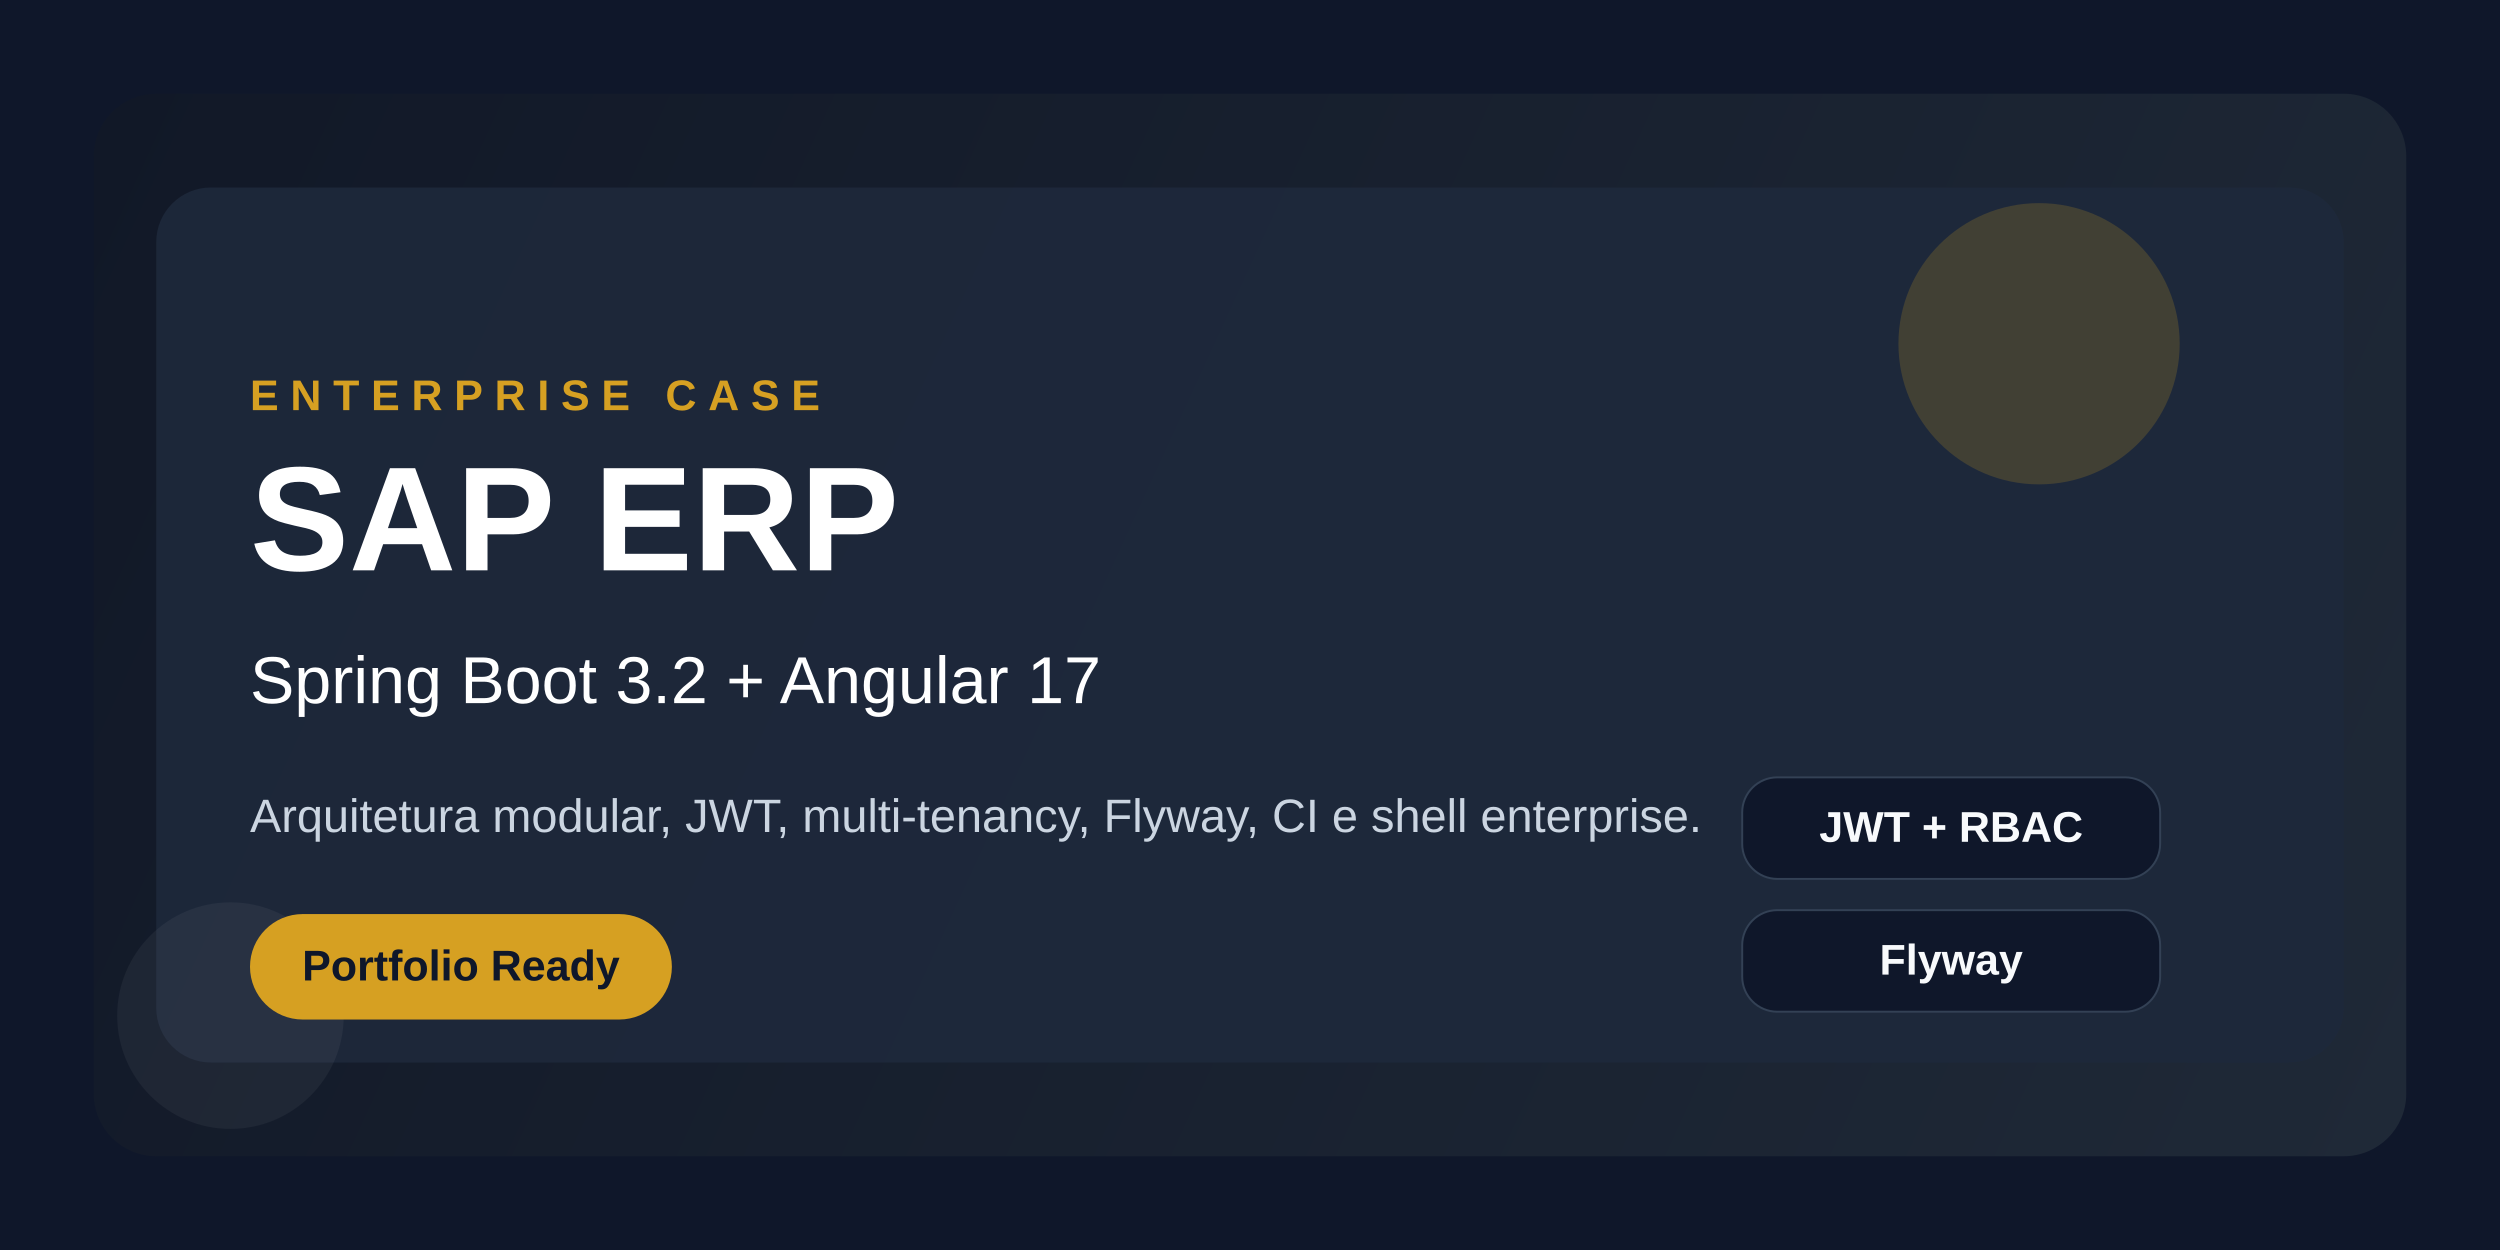
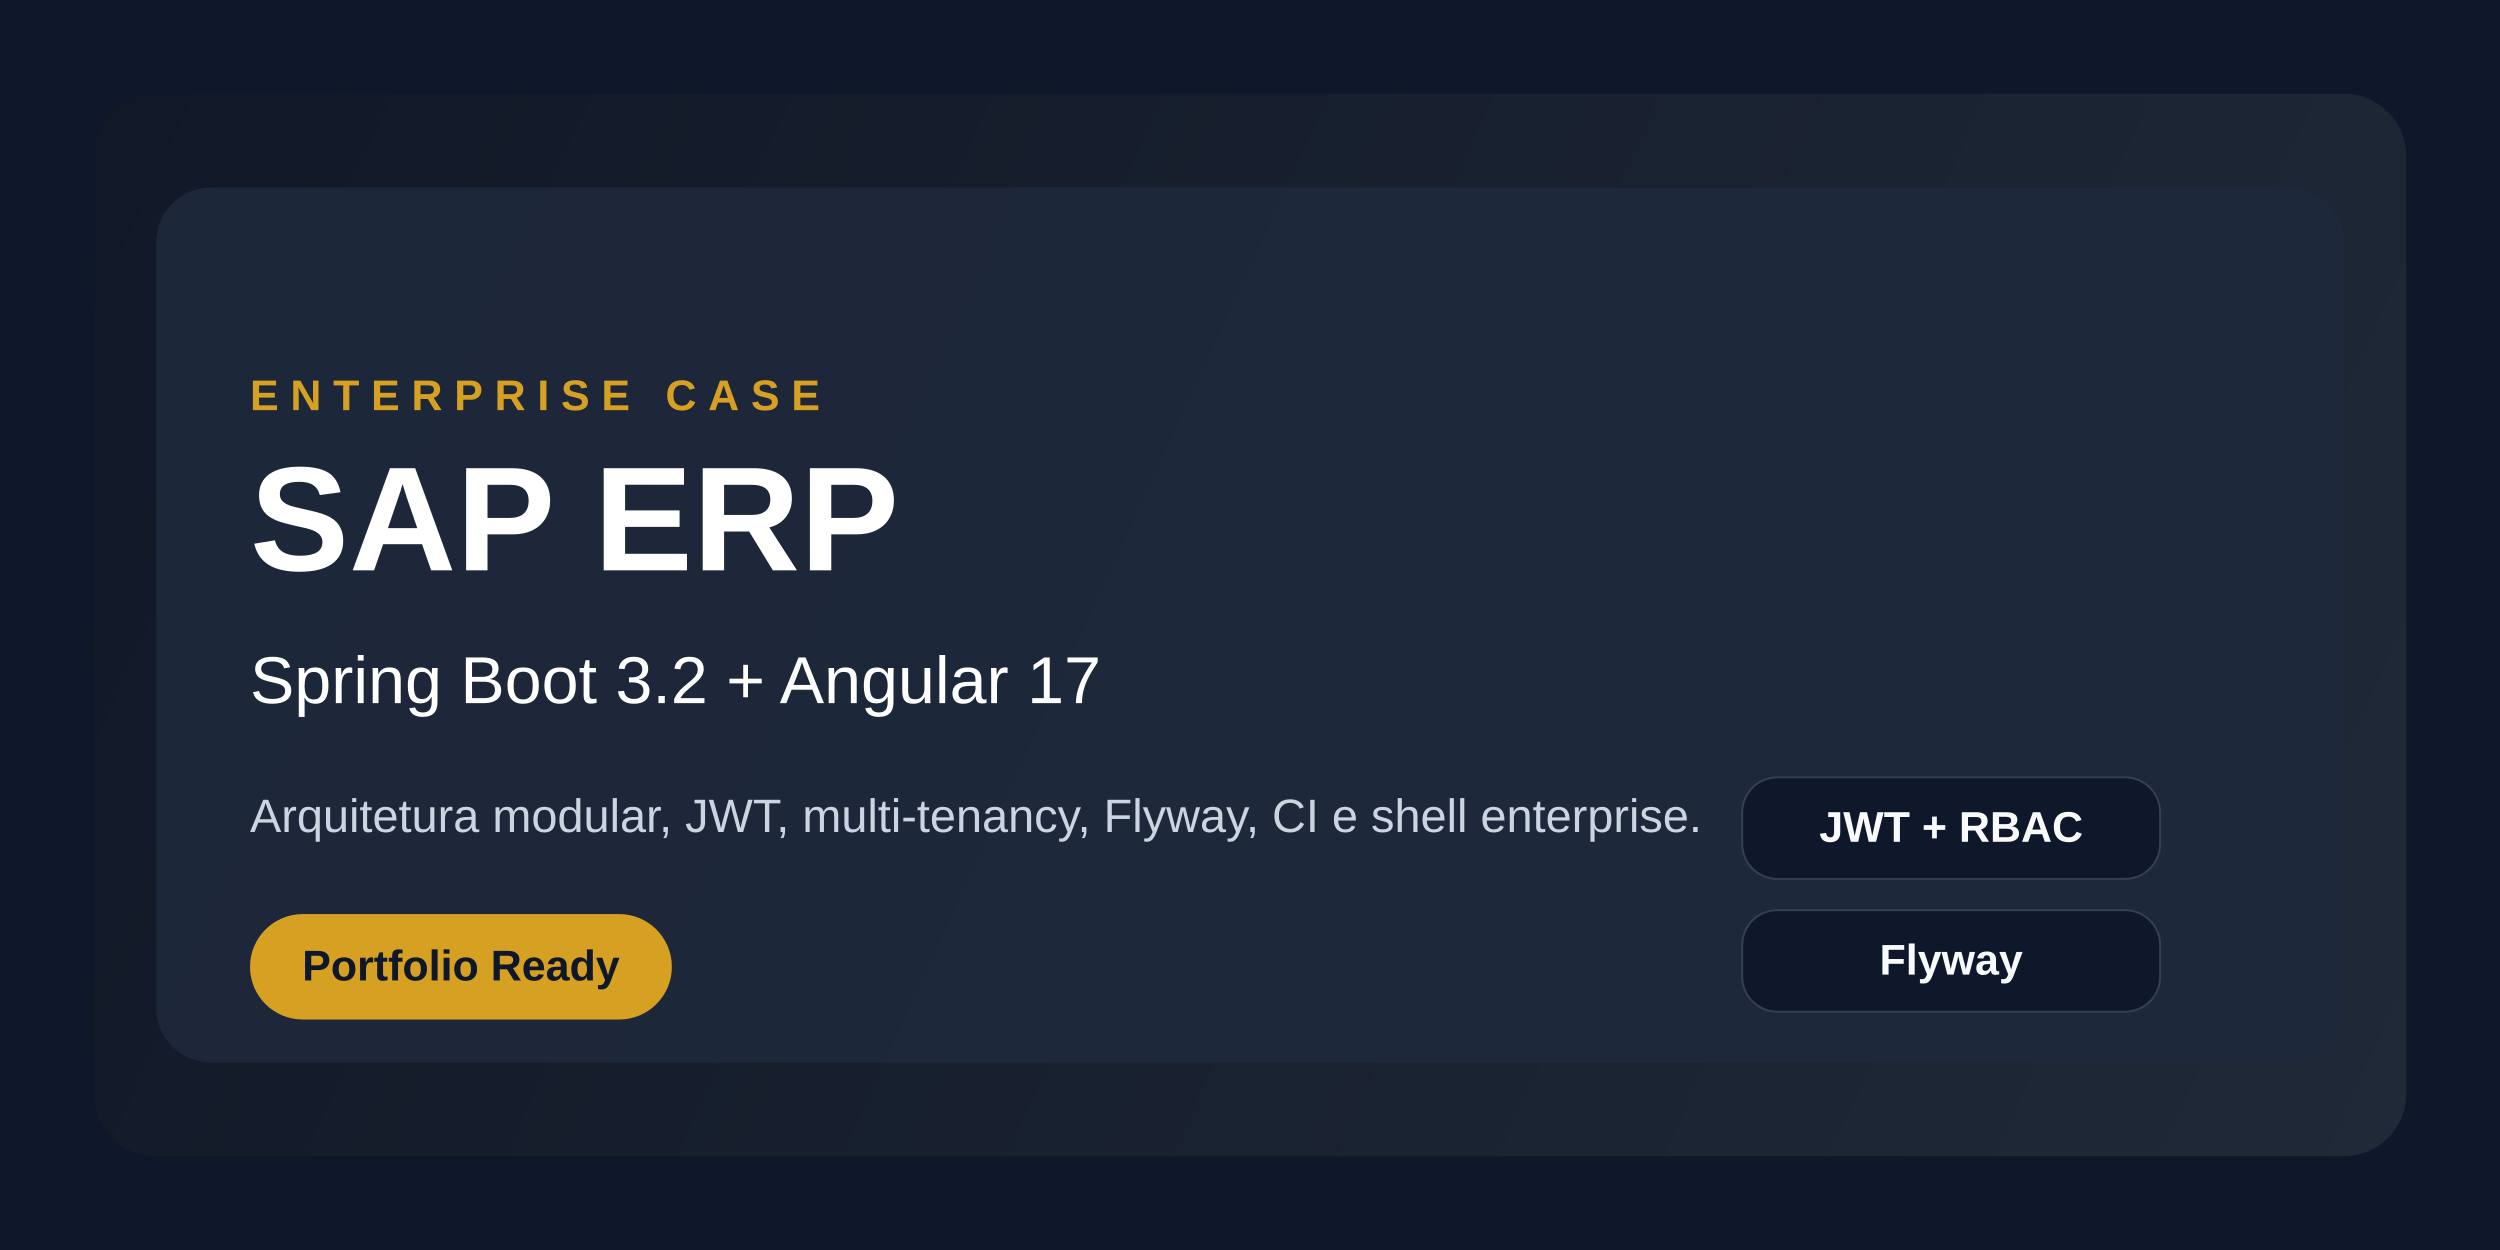
<svg xmlns="http://www.w3.org/2000/svg" width="1280" height="640" viewBox="0 0 1280 640" fill="none">
  <rect width="1280" height="640" fill="#0F172A" />
  <rect x="48" y="48" width="1184" height="544" rx="32" fill="url(#paint0_linear)" />
  <rect x="80" y="96" width="1120" height="448" rx="28" fill="#1E293B" fill-opacity="0.92" />
-   <circle cx="1044" cy="176" r="72" fill="#D6A022" fill-opacity="0.2" />
-   <circle cx="118" cy="520" r="58" fill="#FFFFFF" fill-opacity="0.05" />
  <text x="128" y="210" fill="#D6A022" font-family="Segoe UI, Arial, sans-serif" font-size="22" font-weight="700" letter-spacing="6">ENTERPRISE CASE</text>
  <text x="128" y="292" fill="white" font-family="Segoe UI, Arial, sans-serif" font-size="76" font-weight="700">SAP ERP</text>
  <text x="128" y="360" fill="white" font-family="Segoe UI, Arial, sans-serif" font-size="34" font-weight="400">Spring Boot 3.2 + Angular 17</text>
  <text x="128" y="426" fill="#CBD5E1" font-family="Segoe UI, Arial, sans-serif" font-size="24" font-weight="400">Arquitetura modular, JWT, multi-tenancy, Flyway, CI e shell enterprise.</text>
  <rect x="128" y="468" width="216" height="54" rx="27" fill="#D6A022" />
  <text x="236" y="502" text-anchor="middle" fill="#0F172A" font-family="Segoe UI, Arial, sans-serif" font-size="22" font-weight="700">Portfolio Ready</text>
  <rect x="892" y="398" width="214" height="52" rx="18" fill="#0F172A" stroke="#334155" />
  <text x="999" y="431" text-anchor="middle" fill="#F8FAFC" font-family="Segoe UI, Arial, sans-serif" font-size="22" font-weight="700">JWT + RBAC</text>
  <rect x="892" y="466" width="214" height="52" rx="18" fill="#0F172A" stroke="#334155" />
  <text x="999" y="499" text-anchor="middle" fill="#F8FAFC" font-family="Segoe UI, Arial, sans-serif" font-size="22" font-weight="700">Flyway</text>
  <defs>
    <linearGradient id="paint0_linear" x1="48" y1="48" x2="1232" y2="592" gradientUnits="userSpaceOnUse">
      <stop stop-color="#111827" />
      <stop offset="1" stop-color="#1F2937" />
    </linearGradient>
  </defs>
</svg>
